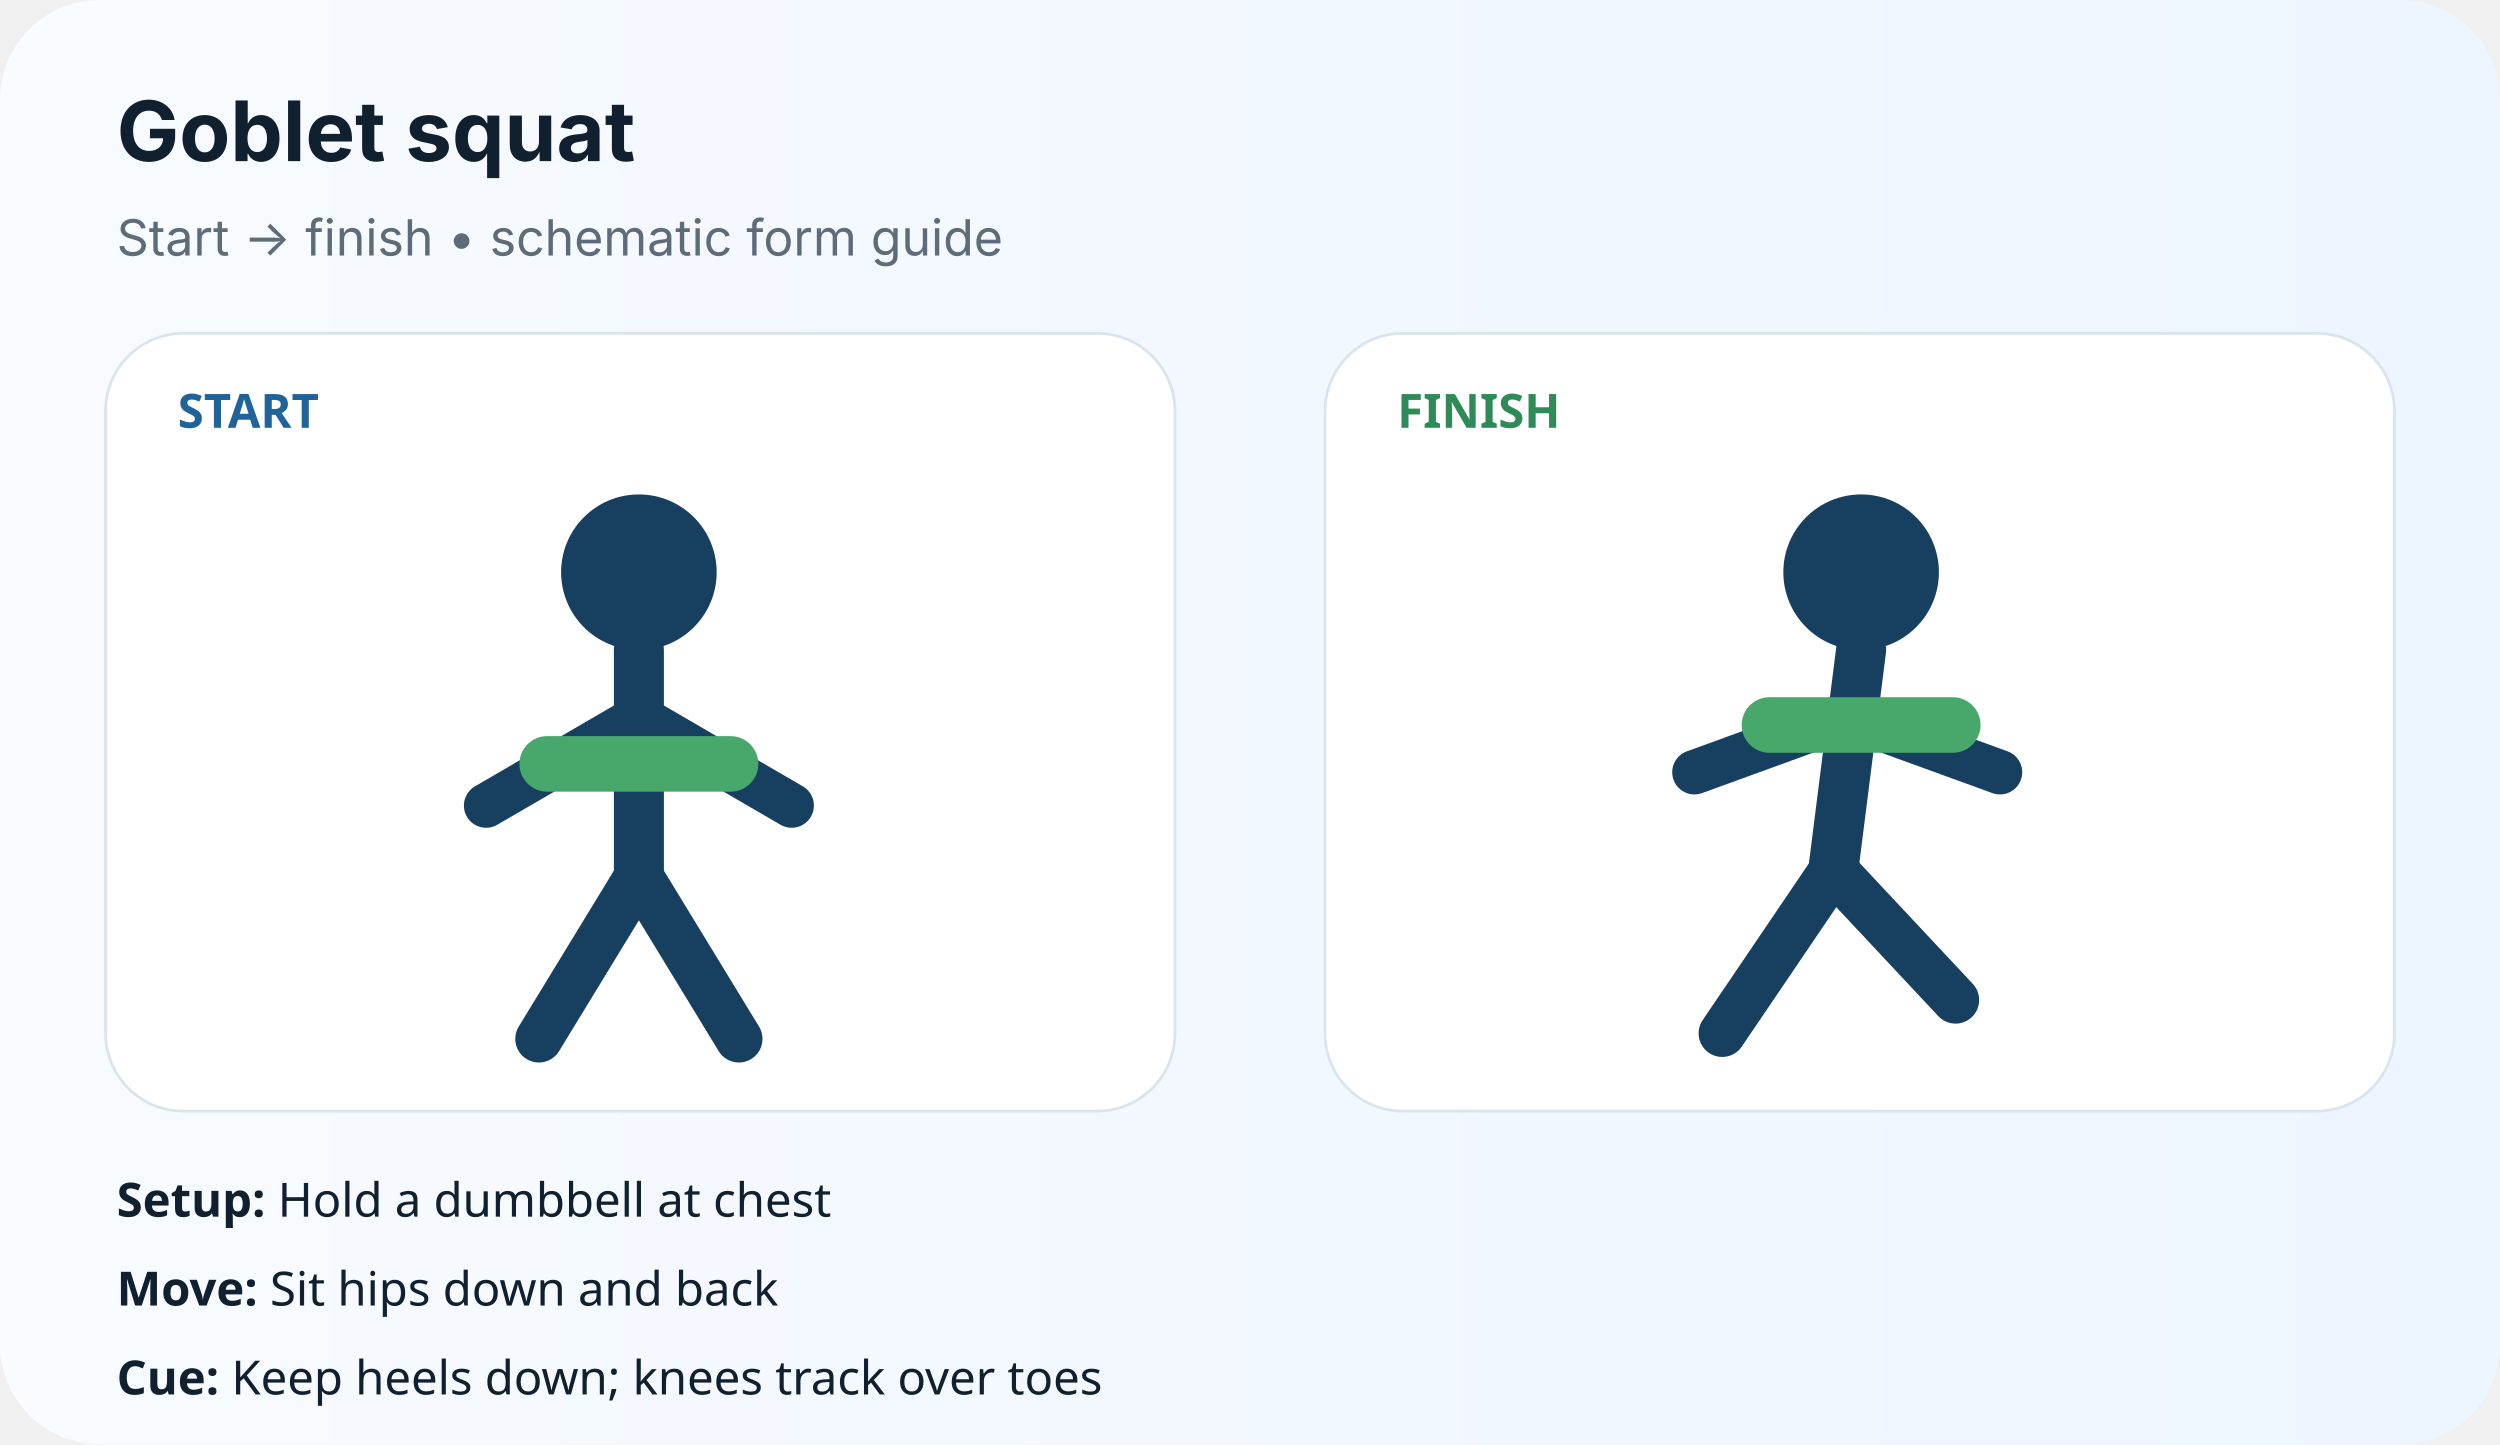
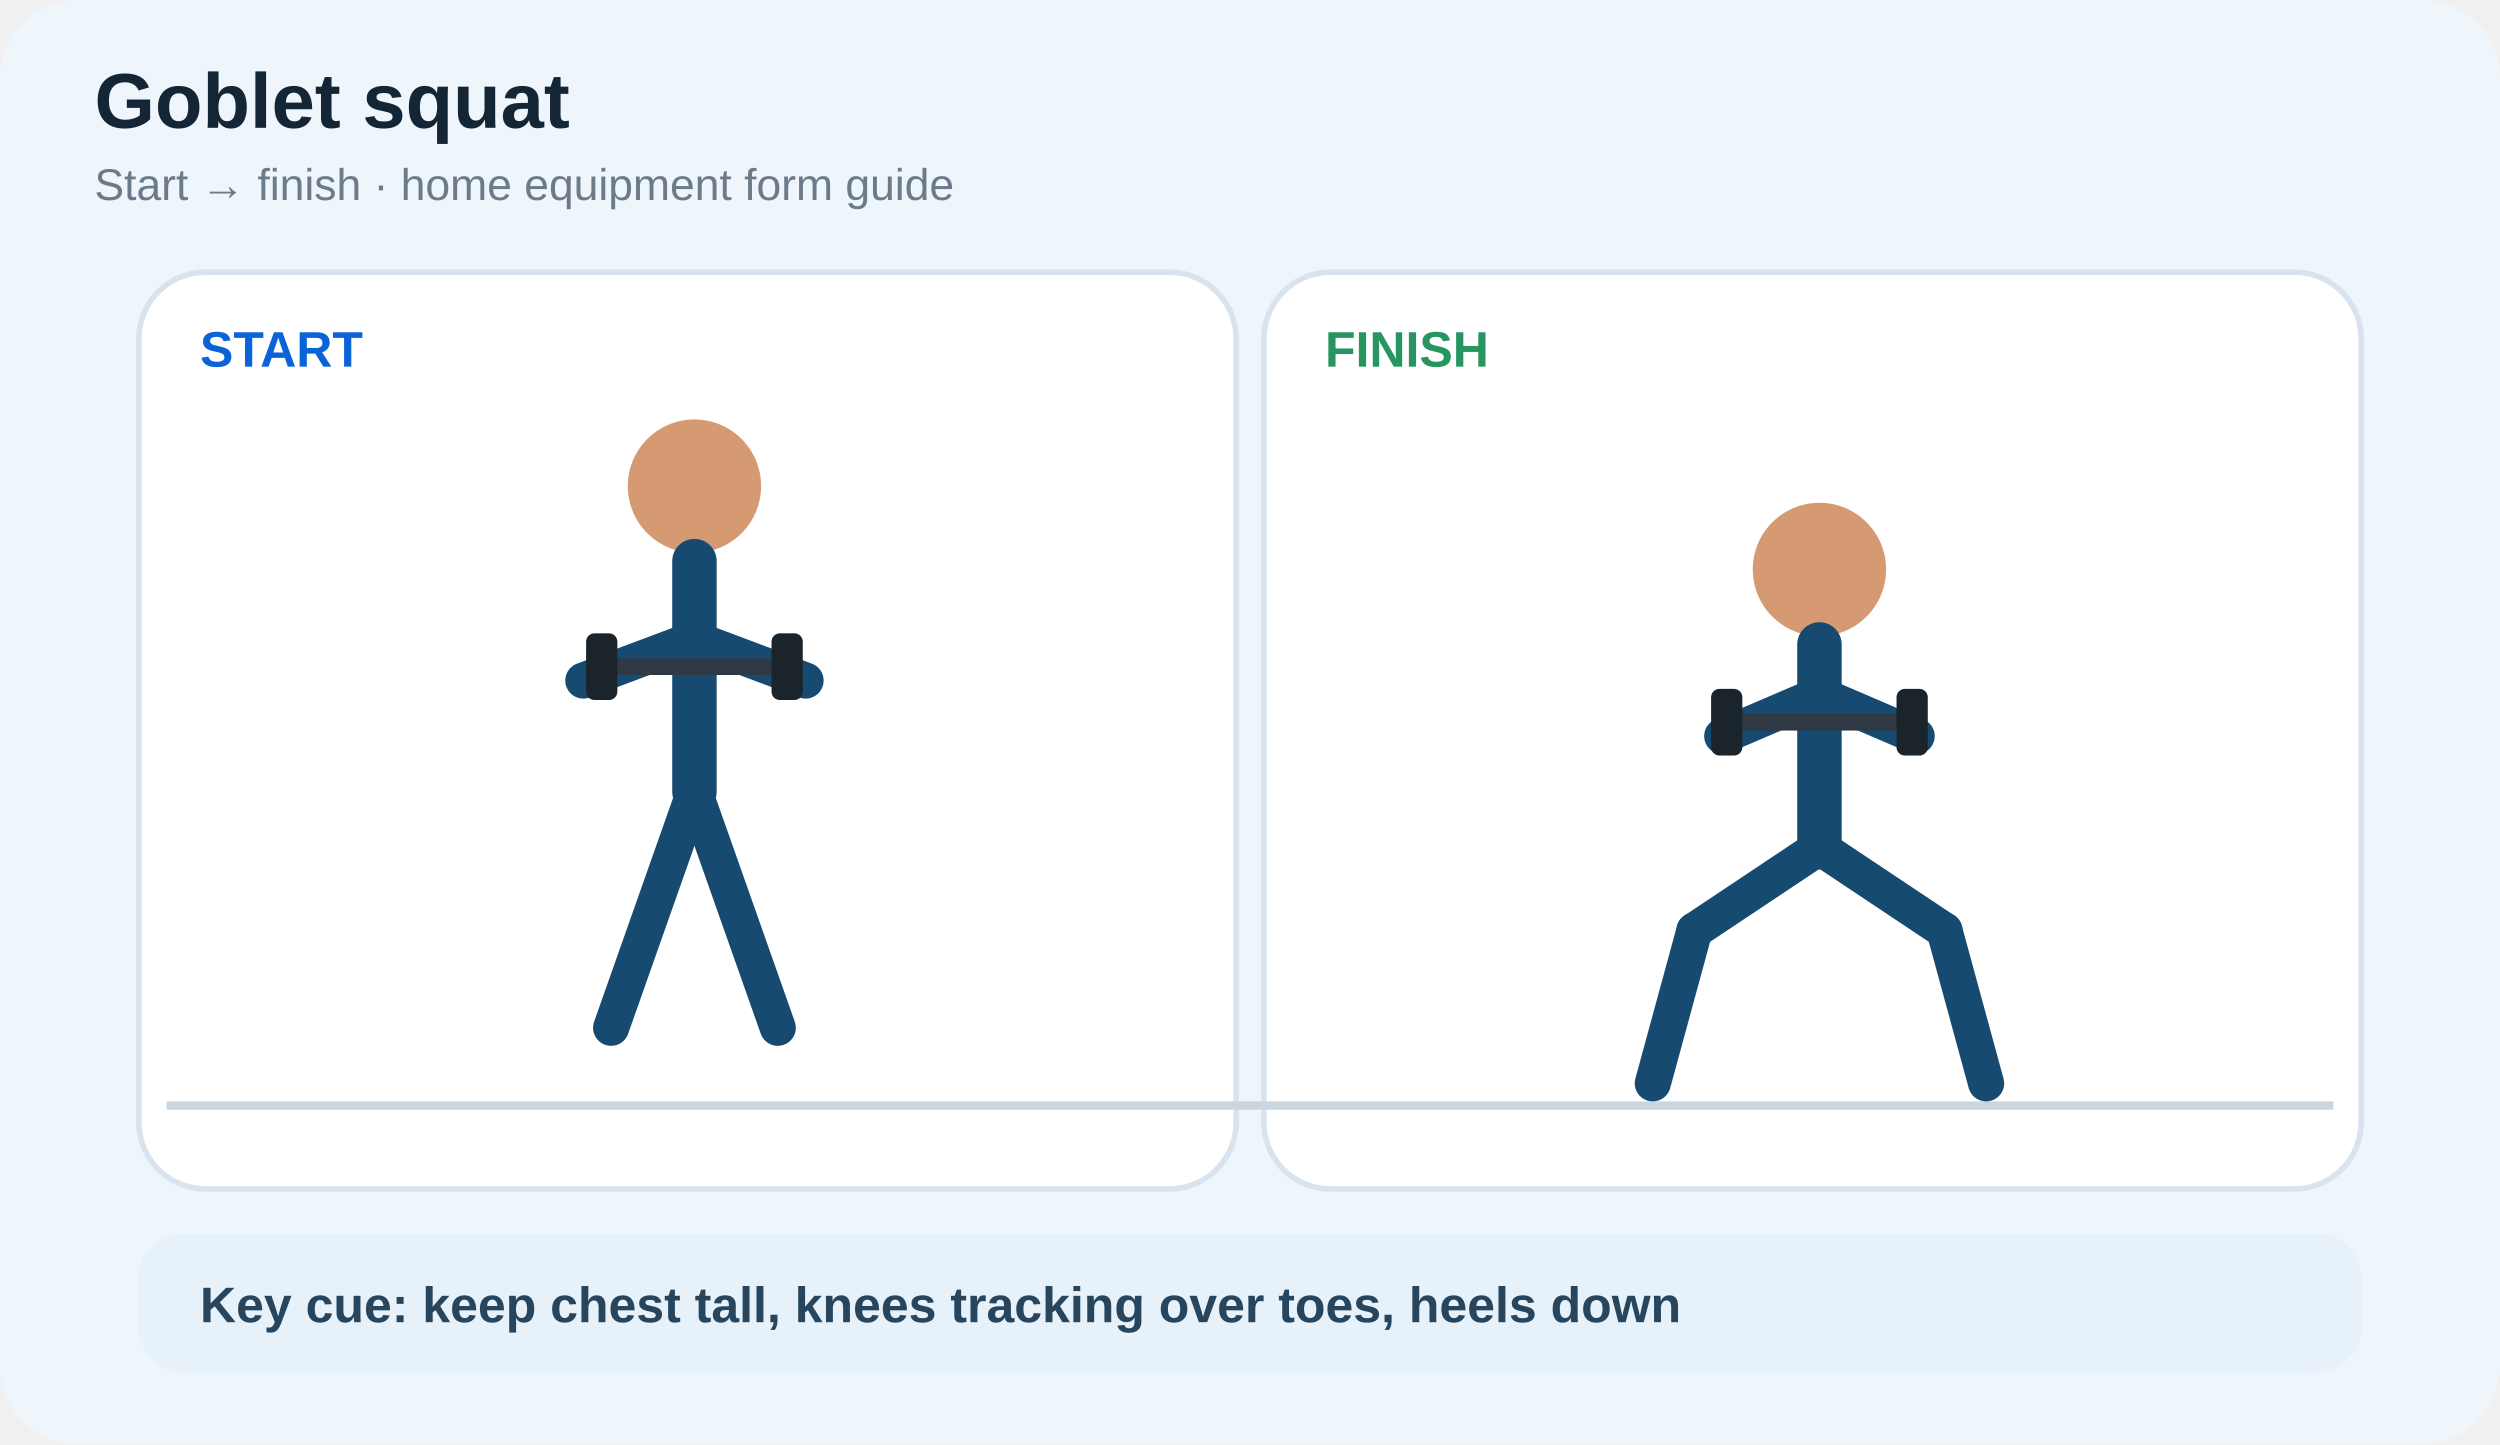
<svg xmlns="http://www.w3.org/2000/svg" width="900" height="520" viewBox="0 0 900 520">
-   <defs>
-     <linearGradient id="bg" x1="0" x2="1">
-       <stop stop-color="#f8fbff" />
-       <stop offset="1" stop-color="#edf5ff" />
-     </linearGradient>
-   </defs>
-   <rect width="900" height="520" rx="36" fill="url(#bg)" />
-   <text x="42" y="58" font-family="-apple-system,BlinkMacSystemFont,Segoe UI,sans-serif" font-size="30" font-weight="700" fill="#10202f">Goblet squat</text>
-   <text x="42" y="92" font-family="-apple-system,BlinkMacSystemFont,Segoe UI,sans-serif" font-size="18" fill="#5e6b78">Start → finish • schematic form guide</text>
-   <rect x="38" y="120" width="385" height="280" rx="28" fill="#fff" stroke="#d9e4ee" />
-   <rect x="477" y="120" width="385" height="280" rx="28" fill="#fff" stroke="#d9e4ee" />
-   <text x="64" y="154" font-family="sans-serif" font-size="17" font-weight="700" fill="#20639b">START</text>
-   <text x="503" y="154" font-family="sans-serif" font-size="17" font-weight="700" fill="#2e8b57">FINISH</text>
-   <circle cx="230" cy="206" r="28" fill="#173f5f" />
-   <line x1="230" y1="234" x2="230" y2="315" stroke="#173f5f" stroke-width="18" stroke-linecap="round" />
-   <line x1="230" y1="258" x2="175" y2="290" stroke="#173f5f" stroke-width="16" stroke-linecap="round" />
-   <line x1="230" y1="258" x2="285" y2="290" stroke="#173f5f" stroke-width="16" stroke-linecap="round" />
-   <line x1="230" y1="315" x2="194" y2="374" stroke="#173f5f" stroke-width="17" stroke-linecap="round" />
-   <line x1="230" y1="315" x2="266" y2="374" stroke="#173f5f" stroke-width="17" stroke-linecap="round" />
-   <rect x="187" y="265" width="86" height="20" rx="10" fill="#48a86b" />
-   <circle cx="670" cy="206" r="28" fill="#173f5f" />
-   <line x1="670" y1="234" x2="660" y2="313" stroke="#173f5f" stroke-width="18" stroke-linecap="round" />
-   <line x1="665" y1="258" x2="610" y2="278" stroke="#173f5f" stroke-width="16" stroke-linecap="round" />
-   <line x1="665" y1="258" x2="720" y2="278" stroke="#173f5f" stroke-width="16" stroke-linecap="round" />
-   <line x1="660" y1="313" x2="620" y2="372" stroke="#173f5f" stroke-width="17" stroke-linecap="round" />
-   <line x1="660" y1="313" x2="704" y2="360" stroke="#173f5f" stroke-width="17" stroke-linecap="round" />
-   <rect x="627" y="251" width="86" height="20" rx="10" fill="#48a86b" />
-   <text x="42" y="438" font-family="sans-serif" font-size="17" fill="#10202f">
-     <tspan font-weight="700">Setup:</tspan> Hold a dumbbell at chest</text>
-   <text x="42" y="470" font-family="sans-serif" font-size="17" fill="#10202f">
-     <tspan font-weight="700">Move:</tspan> Sit hips down and back</text>
-   <text x="42" y="502" font-family="sans-serif" font-size="17" fill="#10202f">
-     <tspan font-weight="700">Cue:</tspan> Keep heels down; knees track over toes</text>
+   <rect width="900" height="520" rx="28" fill="#eef5fb" />
+   <text x="34" y="46" font-family="Arial" font-size="28" font-weight="700" fill="#142536">Goblet squat</text>
+   <text x="34" y="72" font-family="Arial" font-size="16" fill="#6c7b89">Start → finish · home equipment form guide</text>
+   <rect x="50" y="98" width="395" height="330" rx="24" fill="#fff" stroke="#d8e3ed" stroke-width="2" />
+   <text x="72" y="132" font-family="Arial" font-size="18" font-weight="700" fill="#0a64d8">START</text>
+   <rect x="455" y="98" width="395" height="330" rx="24" fill="#fff" stroke="#d8e3ed" stroke-width="2" />
+   <text x="477" y="132" font-family="Arial" font-size="18" font-weight="700" fill="#27955f">FINISH</text>
+   <line x1="60" y1="398" x2="840" y2="398" stroke="#c9d5df" stroke-width="3" />
+   <circle cx="250" cy="175" r="24" fill="#d59a72" />
+   <line x1="250" y1="202" x2="250" y2="285" stroke="#174a70" stroke-width="16" stroke-linecap="round" />
+   <line x1="250" y1="230" x2="210" y2="245" stroke="#174a70" stroke-width="13" stroke-linecap="round" />
+   <line x1="250" y1="230" x2="290" y2="245" stroke="#174a70" stroke-width="13" stroke-linecap="round" />
+   <line x1="250" y1="285" x2="220" y2="370" stroke="#174a70" stroke-width="13" stroke-linecap="round" />
+   <line x1="250" y1="285" x2="280" y2="370" stroke="#174a70" stroke-width="13" stroke-linecap="round" />
+   <g transform="translate(250 240) rotate(0) scale(0.75)">
+     <line x1="-38" y1="0" x2="38" y2="0" stroke="#2e3944" stroke-width="8" />
+     <rect x="-52" y="-16" width="15" height="32" rx="4" fill="#1b232b" />
+     <rect x="37" y="-16" width="15" height="32" rx="4" fill="#1b232b" />
+   </g>
+   <circle cx="655" cy="205" r="24" fill="#d59a72" />
+   <line x1="655" y1="232" x2="655" y2="305" stroke="#174a70" stroke-width="16" stroke-linecap="round" />
+   <line x1="655" y1="250" x2="620" y2="265" stroke="#174a70" stroke-width="13" stroke-linecap="round" />
+   <line x1="655" y1="250" x2="690" y2="265" stroke="#174a70" stroke-width="13" stroke-linecap="round" />
+   <line x1="655" y1="305" x2="610" y2="335" stroke="#174a70" stroke-width="13" stroke-linecap="round" />
+   <line x1="610" y1="335" x2="595" y2="390" stroke="#174a70" stroke-width="13" stroke-linecap="round" />
+   <line x1="655" y1="305" x2="700" y2="335" stroke="#174a70" stroke-width="13" stroke-linecap="round" />
+   <line x1="700" y1="335" x2="715" y2="390" stroke="#174a70" stroke-width="13" stroke-linecap="round" />
+   <g transform="translate(655 260) rotate(0) scale(0.75)">
+     <line x1="-38" y1="0" x2="38" y2="0" stroke="#2e3944" stroke-width="8" />
+     <rect x="-52" y="-16" width="15" height="32" rx="4" fill="#1b232b" />
+     <rect x="37" y="-16" width="15" height="32" rx="4" fill="#1b232b" />
+   </g>
+   <rect x="50" y="444" width="800" height="50" rx="16" fill="#e7f1f9" />
+   <text x="72" y="476" font-family="Arial" font-size="18" font-weight="600" fill="#27465e">Key cue: keep chest tall, knees tracking over toes, heels down</text>
</svg>
